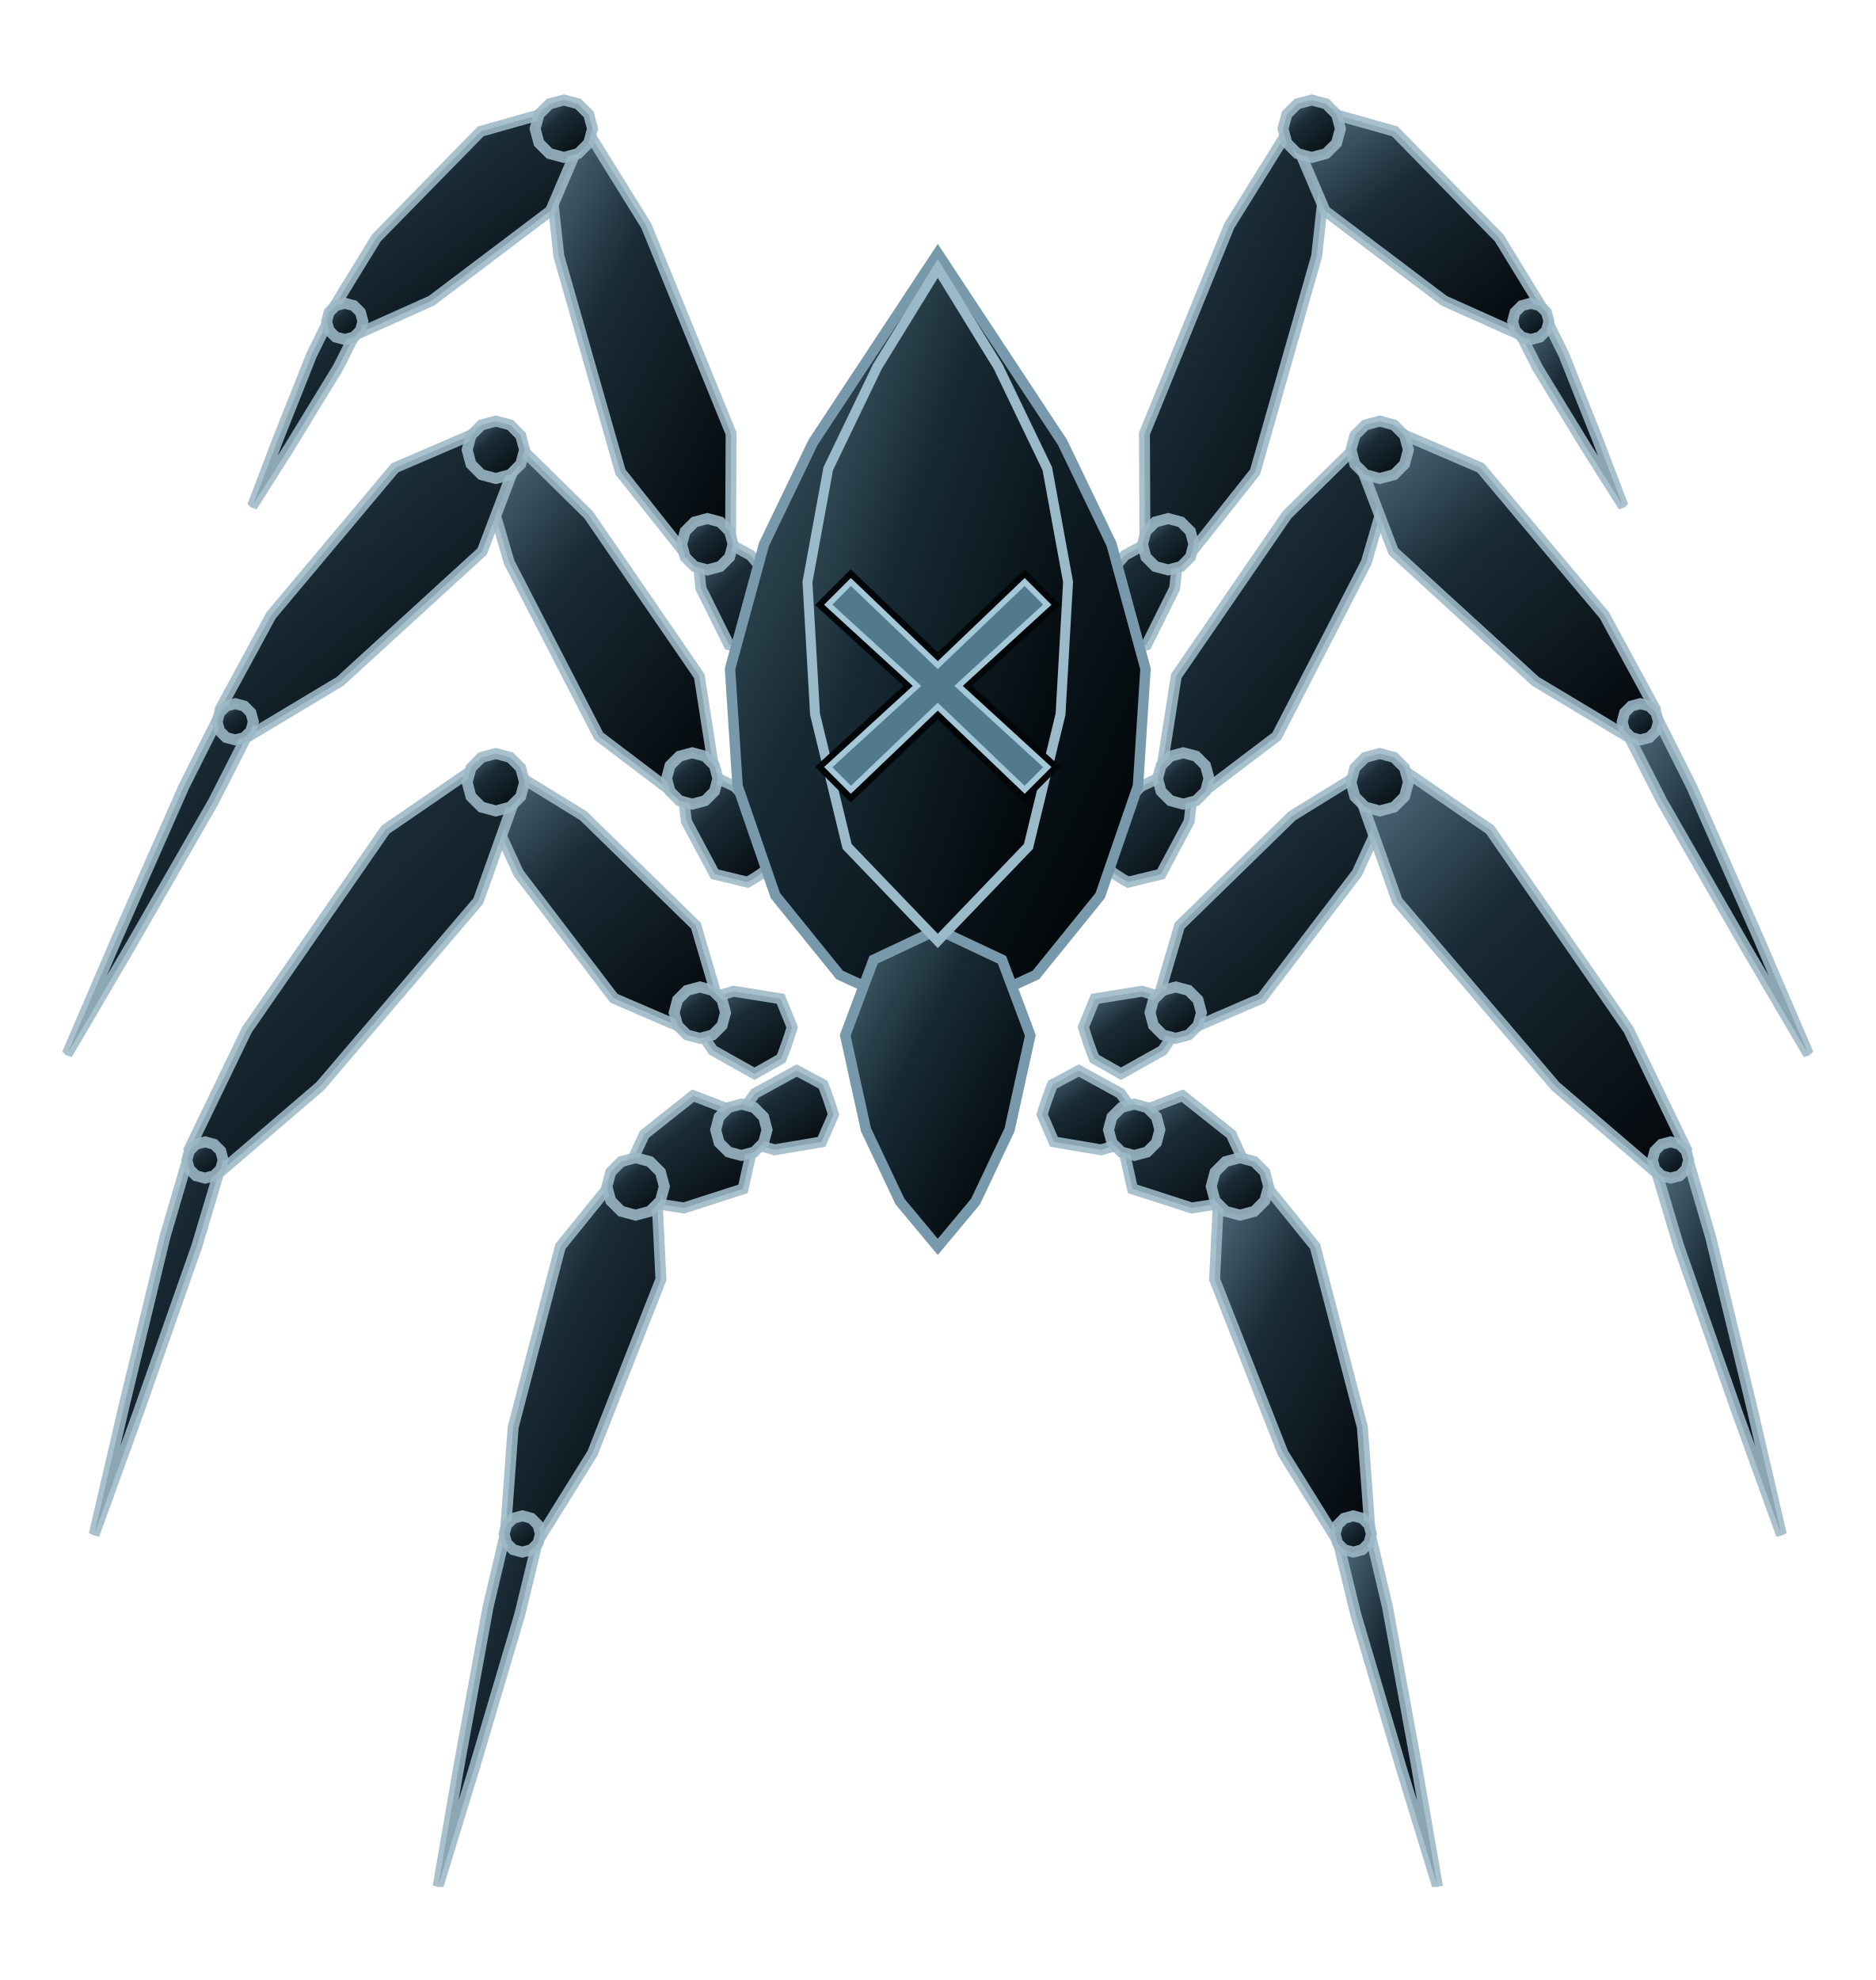
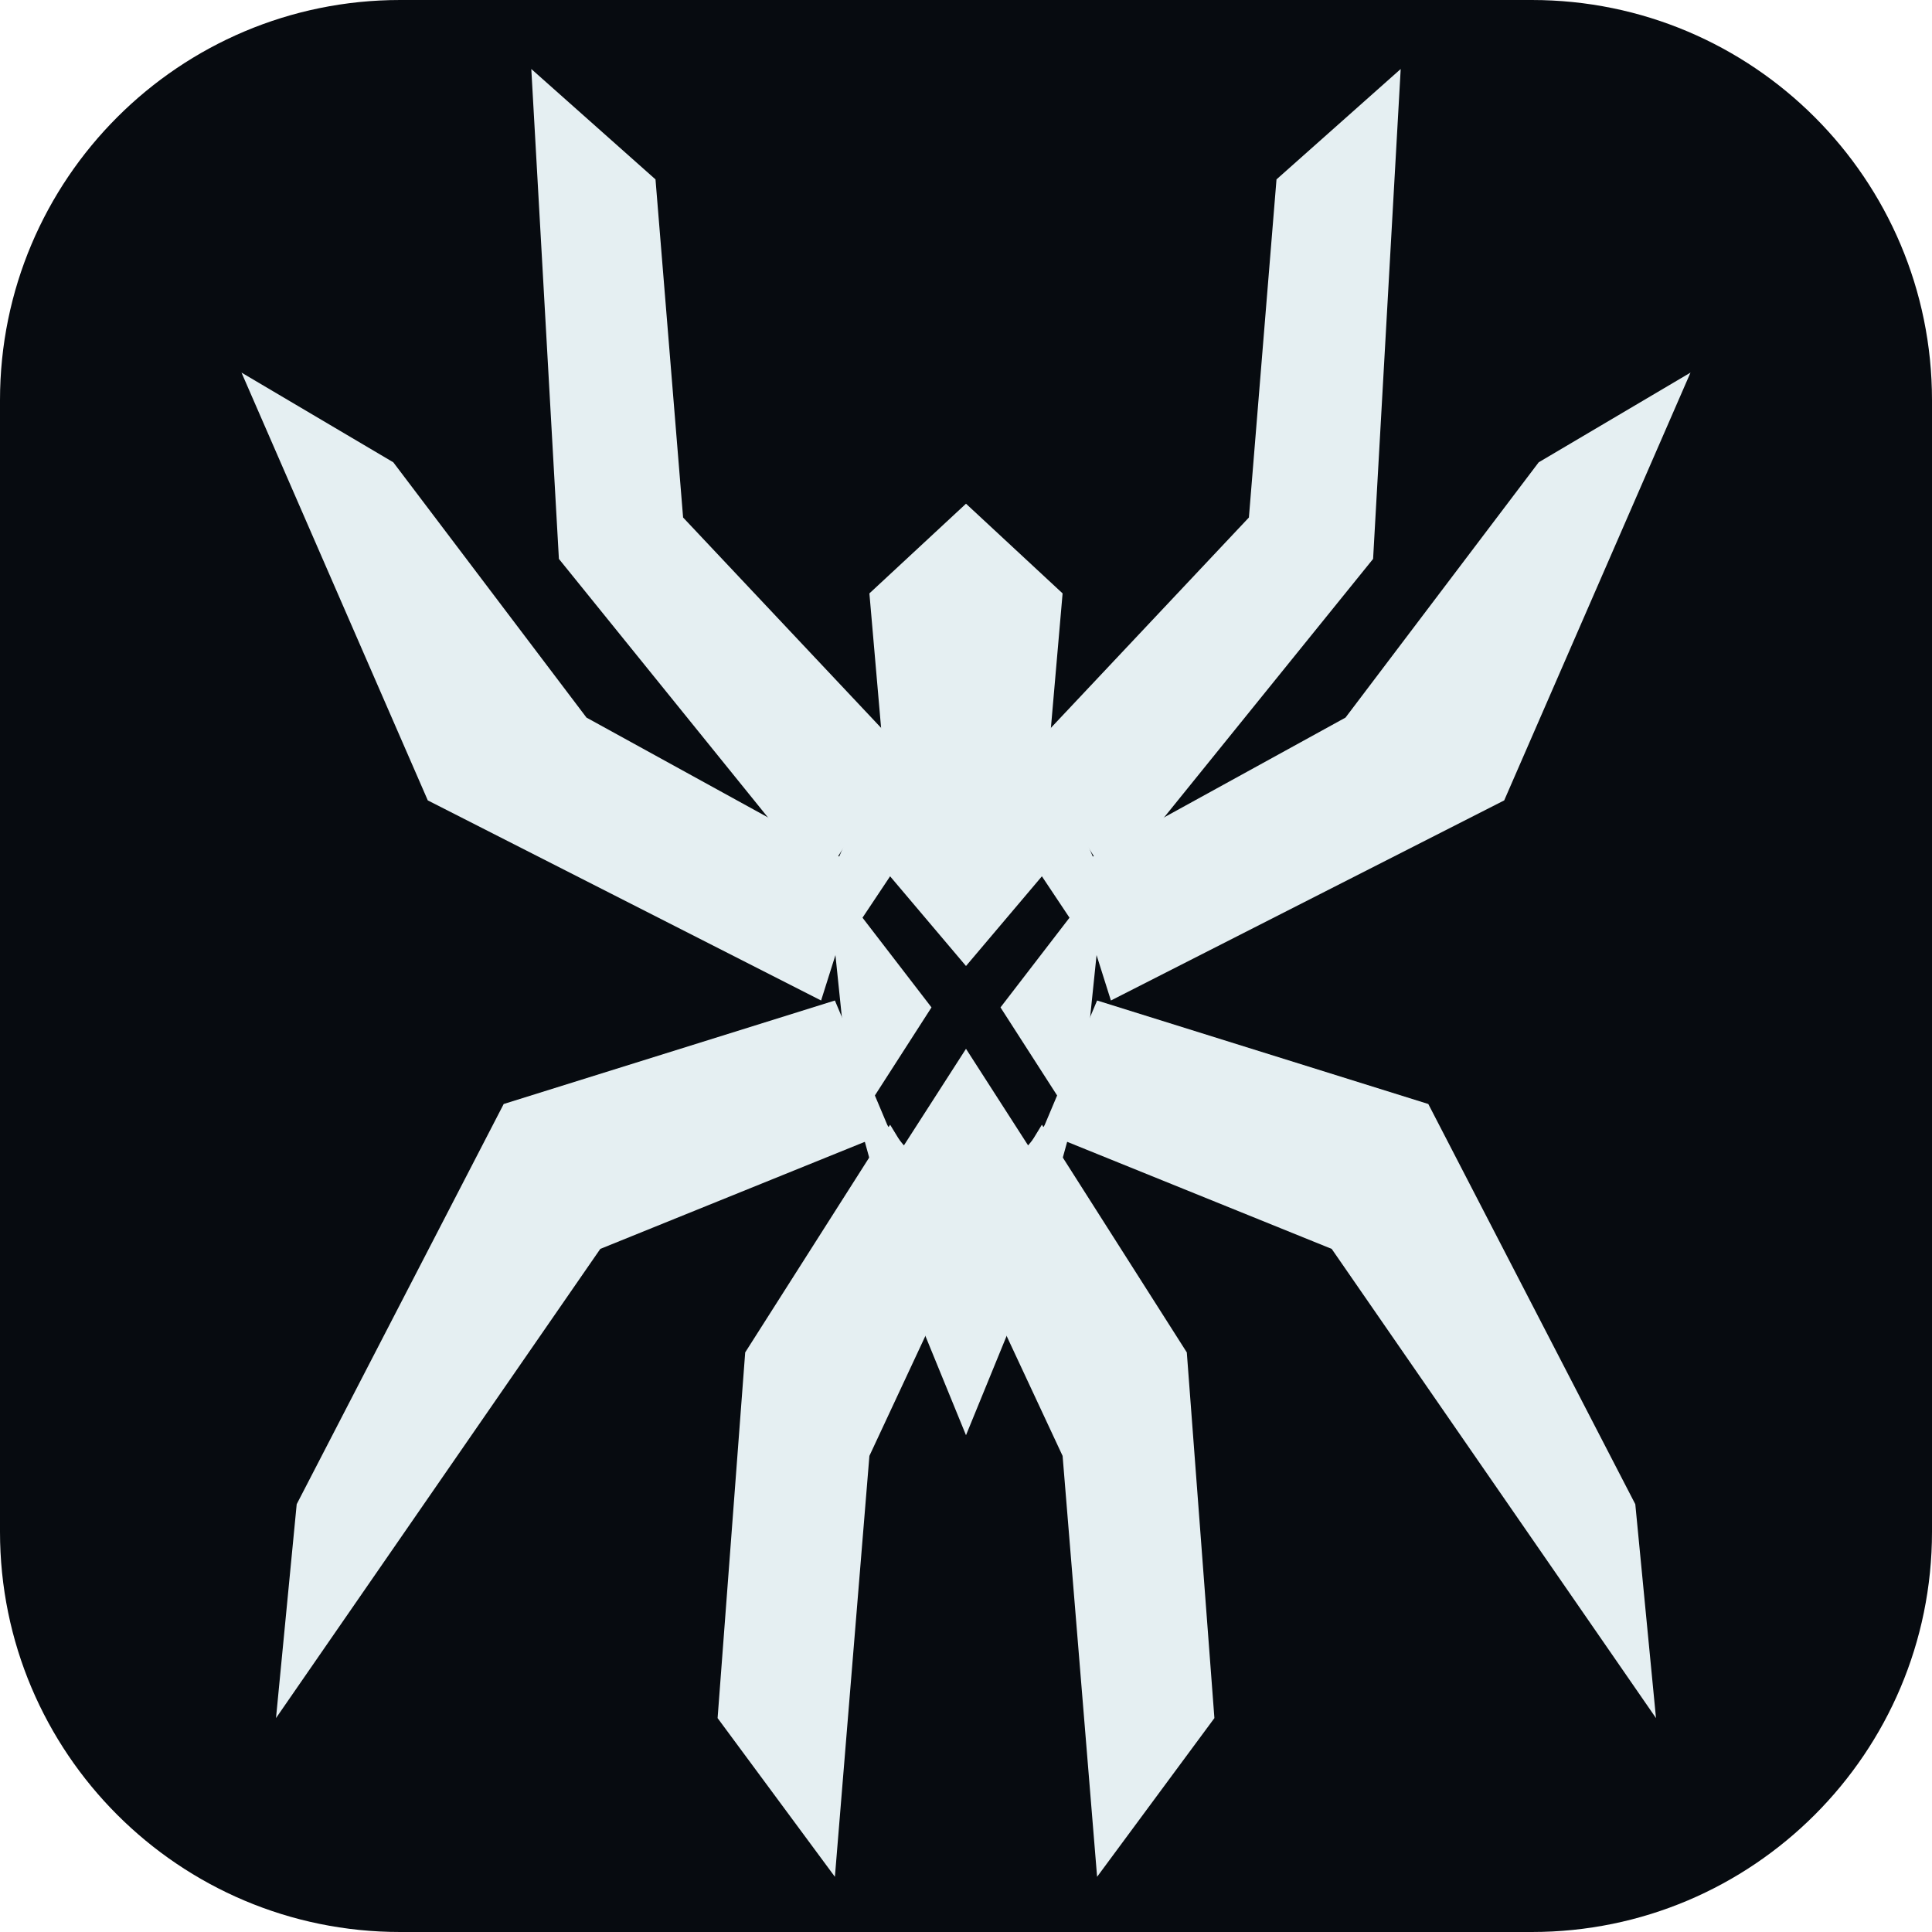
- <svg xmlns="http://www.w3.org/2000/svg" viewBox="0 0 720 760" fill="none">
-   <defs>
-     <linearGradient id="spider-icon-metal" x1=".1" y1="0" x2=".92" y2="1">
-       <stop stop-color="#4e6979" />
-       <stop offset=".35" stop-color="#1a2c37" />
-       <stop offset="1" stop-color="#04080b" />
-     </linearGradient>
-     <linearGradient id="spider-icon-shell" x1="0" y1="0" x2=".88" y2=".8">
-       <stop stop-color="#496775" />
-       <stop offset=".45" stop-color="#172a34" />
-       <stop offset="1" stop-color="#03080b" />
-     </linearGradient>
-   </defs>
-   <path d="M267.57 211.55L268.93 210.32L271.33 208.57L273.87 207.03L275.53 206.25L288.13 213.12L303.97 231.39L302.72 244.67L300.98 246.24L297.96 248.51L294.70 250.43L292.58 251.43L279.84 247.48L269.07 225.82Z" fill="url(#spider-icon-metal)" stroke="#9db9c7" stroke-opacity=".88" stroke-width="4.2" />
-   <path d="M209.44 51.82L212.06 50.77L216.38 49.21L220.75 47.77L223.46 46.98L248.11 86.67L280.67 166.47L280.47 205.82L277.14 207.16L271.65 209.18L266.08 210.98L262.63 211.98L238.18 181.15L214.54 98.26Z" fill="url(#spider-icon-metal)" stroke="#9db9c7" stroke-opacity=".88" stroke-width="4.2" />
-   <path d="M127.93 118.32L144.47 91.34L184.54 50.42L210.82 43.00L213.35 45.09L217.02 48.90L220.33 53.03L222.08 55.80L211.35 80.91L165.65 115.43L136.77 128.38L134.79 126.74L131.85 123.79L129.30 120.50Z" fill="url(#spider-icon-metal)" stroke="#9db9c7" stroke-opacity=".88" stroke-width="4.2" />
-   <path d="M97.47 192.91L106.65 168.79L119.65 136.14L127.24 120.79L129.37 121.39L132.63 122.80L135.71 124.56L137.46 125.91L129.74 141.18L111.42 171.17L97.63 192.99L97.60 192.98L97.54 192.96L97.49 192.93Z" fill="url(#spider-icon-metal)" stroke="#9db9c7" stroke-opacity=".88" stroke-width="4.2" />
-   <path d="M261.69 208.90L263.01 203.97L266.62 200.36L271.55 199.04L276.48 200.36L280.09 203.97L281.41 208.90L280.09 213.83L276.48 217.44L271.55 218.76L266.62 217.44L263.01 213.83Z" fill="url(#spider-icon-metal)" stroke="#9db9c7" stroke-opacity=".88" stroke-width="4.2" />
-   <path d="M205.43 49.40L206.91 43.89L210.94 39.86L216.45 38.38L221.96 39.86L225.99 43.89L227.47 49.40L225.99 54.91L221.96 58.94L216.45 60.42L210.94 58.94L206.91 54.91Z" fill="url(#spider-icon-metal)" stroke="#9db9c7" stroke-opacity=".88" stroke-width="4.2" />
-   <path d="M125.39 123.35L126.32 119.87L128.87 117.32L132.35 116.39L135.83 117.32L138.38 119.87L139.31 123.35L138.38 126.83L135.83 129.38L132.35 130.31L128.87 129.38L126.32 126.83Z" fill="url(#spider-icon-metal)" stroke="#9db9c7" stroke-opacity=".88" stroke-width="4.2" />
-   <path d="M261.87 301.60L263.21 300.35L265.56 298.53L268.03 296.88L269.63 296.00L282.09 301.89L297.88 318.60L296.79 331.49L295.08 333.08L292.13 335.43L288.95 337.49L286.91 338.61L274.34 335.55L263.50 315.28Z" fill="url(#spider-icon-metal)" stroke="#9db9c7" stroke-opacity=".88" stroke-width="4.2" />
-   <path d="M183.98 176.46L186.23 174.71L190.09 172.21L194.12 170.00L196.72 168.84L225.95 197.60L268.45 259.52L273.85 293.96L271.00 296.17L266.12 299.42L260.95 302.18L257.65 303.64L229.87 282.58L195.47 215.82Z" fill="url(#spider-icon-metal)" stroke="#9db9c7" stroke-opacity=".88" stroke-width="4.2" />
-   <path d="M84.77 271.75L104.08 236.18L151.59 179.57L183.31 165.91L186.35 168.09L190.89 172.09L195.08 176.45L197.39 179.39L185.09 211.67L130.55 261.54L95.83 282.35L93.44 280.63L89.83 277.54L86.59 274.07Z" fill="url(#spider-icon-metal)" stroke="#9db9c7" stroke-opacity=".88" stroke-width="4.2" />
-   <path d="M26.41 403.15L44.87 360.21L70.58 301.93L84.54 274.14L86.94 274.82L90.61 276.43L94.09 278.43L96.06 279.96L81.95 307.68L50.24 362.93L26.59 403.25L26.56 403.24L26.49 403.21L26.44 403.18Z" fill="url(#spider-icon-metal)" stroke="#9db9c7" stroke-opacity=".88" stroke-width="4.2" />
-   <path d="M255.89 298.80L257.21 293.87L260.82 290.26L265.75 288.94L270.68 290.26L274.29 293.87L275.61 298.80L274.29 303.73L270.68 307.34L265.75 308.66L260.82 307.34L257.21 303.73Z" fill="url(#spider-icon-metal)" stroke="#9db9c7" stroke-opacity=".88" stroke-width="4.2" />
-   <path d="M179.33 172.65L180.81 167.14L184.84 163.11L190.35 161.63L195.86 163.11L199.89 167.14L201.37 172.65L199.89 178.16L195.86 182.19L190.35 183.67L184.84 182.19L180.81 178.16Z" fill="url(#spider-icon-metal)" stroke="#9db9c7" stroke-opacity=".88" stroke-width="4.2" />
-   <path d="M83.34 277.05L84.27 273.57L86.82 271.02L90.30 270.09L93.78 271.02L96.33 273.57L97.26 277.05L96.33 280.53L93.78 283.08L90.30 284.01L86.82 283.08L84.27 280.53Z" fill="url(#spider-icon-metal)" stroke="#9db9c7" stroke-opacity=".88" stroke-width="4.2" />
-   <path d="M267.00 393.45L267.56 391.62L268.55 388.66L269.60 385.73L270.30 383.95L281.61 380.47L299.66 383.37L304.10 394.26L303.39 396.59L302.15 400.35L300.79 404.08L299.90 406.34L289.66 412.13L273.70 403.19Z" fill="url(#spider-icon-metal)" stroke="#9db9c7" stroke-opacity=".88" stroke-width="4.2" />
-   <path d="M185.15 304.85L186.86 302.80L189.96 299.81L193.31 297.10L195.55 295.65L223.93 313.12L267.17 355.30L275.26 382.85L273.09 385.45L269.20 389.33L264.89 392.71L262.04 394.55L235.68 383.18L199.05 335.14Z" fill="url(#spider-icon-metal)" stroke="#9db9c7" stroke-opacity=".88" stroke-width="4.2" />
-   <path d="M72.82 440.73L94.78 395.27L147.98 318.44L182.87 294.49L185.99 296.32L190.76 299.71L195.27 303.46L197.83 306.01L183.59 345.86L122.91 416.93L84.58 449.77L82.12 448.34L78.34 445.72L74.84 442.73Z" fill="url(#spider-icon-metal)" stroke="#9db9c7" stroke-opacity=".88" stroke-width="4.2" />
-   <path d="M36.55 587.32L47.64 539.60L63.34 474.70L72.51 443.42L74.96 443.76L78.85 444.74L82.64 446.04L84.89 447.08L75.56 478.32L53.41 541.31L36.75 587.38L36.71 587.37L36.65 587.36L36.59 587.34Z" fill="url(#spider-icon-metal)" stroke="#9db9c7" stroke-opacity=".88" stroke-width="4.2" />
-   <path d="M258.79 388.70L260.11 383.77L263.72 380.16L268.65 378.84L273.58 380.16L277.19 383.77L278.51 388.70L277.19 393.63L273.58 397.24L268.65 398.56L263.72 397.24L260.11 393.63Z" fill="url(#spider-icon-metal)" stroke="#9db9c7" stroke-opacity=".88" stroke-width="4.2" />
-   <path d="M179.33 300.25L180.81 294.74L184.84 290.71L190.35 289.23L195.86 290.71L199.89 294.74L201.37 300.25L199.89 305.76L195.86 309.79L190.35 311.27L184.84 309.79L180.81 305.76Z" fill="url(#spider-icon-metal)" stroke="#9db9c7" stroke-opacity=".88" stroke-width="4.2" />
-   <path d="M71.74 445.25L72.67 441.77L75.22 439.22L78.70 438.29L82.18 439.22L84.73 441.77L85.66 445.25L84.73 448.73L82.18 451.28L78.70 452.21L75.22 451.28L72.67 448.73Z" fill="url(#spider-icon-metal)" stroke="#9db9c7" stroke-opacity=".88" stroke-width="4.2" />
-   <path d="M283.03 429.13L289.84 419.70L305.85 410.91L315.95 416.30L316.80 418.45L318.09 422.00L319.28 425.59L319.95 427.80L315.38 438.30L297.37 441.34L286.17 438.17L285.51 436.48L284.50 433.68L283.56 430.87Z" fill="url(#spider-icon-metal)" stroke="#9db9c7" stroke-opacity=".88" stroke-width="4.2" />
-   <path d="M240.84 449.49L247.39 435.39L266.08 420.54L280.57 426.13L282.45 428.81L285.16 433.35L287.44 438.13L288.63 441.17L285.25 456.33L262.54 463.66L247.16 461.31L245.69 459.21L243.60 455.61L241.77 451.88Z" fill="url(#spider-icon-metal)" stroke="#9db9c7" stroke-opacity=".88" stroke-width="4.2" />
-   <path d="M194.13 586.72L197.00 547.81L215.13 478.45L235.89 452.76L239.06 453.49L244.13 455.00L249.11 456.76L252.11 458.04L253.73 491.04L227.49 557.75L206.87 590.88L204.38 590.30L200.38 589.15L196.48 587.73Z" fill="url(#spider-icon-metal)" stroke="#9db9c7" stroke-opacity=".88" stroke-width="4.2" />
-   <path d="M168.50 722.18L176.25 677.49L187.39 616.69L194.32 587.32L196.73 587.62L200.59 588.42L204.39 589.46L206.68 590.28L199.57 619.60L182.00 678.87L168.70 722.22L168.66 722.22L168.60 722.21L168.54 722.19Z" fill="url(#spider-icon-metal)" stroke="#9db9c7" stroke-opacity=".88" stroke-width="4.2" />
-   <path d="M274.74 433.65L276.06 428.72L279.67 425.11L284.60 423.79L289.53 425.11L293.14 428.72L294.46 433.65L293.14 438.58L289.53 442.19L284.60 443.51L279.67 442.19L276.06 438.58Z" fill="url(#spider-icon-metal)" stroke="#9db9c7" stroke-opacity=".88" stroke-width="4.2" />
-   <path d="M232.98 455.40L234.46 449.89L238.49 445.86L244.00 444.38L249.51 445.86L253.54 449.89L255.02 455.40L253.54 460.91L249.51 464.94L244.00 466.42L238.49 464.94L234.46 460.91Z" fill="url(#spider-icon-metal)" stroke="#9db9c7" stroke-opacity=".88" stroke-width="4.2" />
-   <path d="M193.54 588.80L194.47 585.32L197.02 582.77L200.50 581.84L203.98 582.77L206.53 585.32L207.46 588.80L206.53 592.28L203.98 594.83L200.50 595.76L197.02 594.83L194.47 592.28Z" fill="url(#spider-icon-metal)" stroke="#9db9c7" stroke-opacity=".88" stroke-width="4.2" />
-   <path d="M416.03 231.39L431.87 213.12L444.47 206.25L446.13 207.03L448.67 208.57L451.07 210.32L452.43 211.55L450.93 225.82L440.16 247.48L427.42 251.43L425.30 250.43L422.04 248.51L419.02 246.24L417.28 244.67Z" fill="url(#spider-icon-metal)" stroke="#9db9c7" stroke-opacity=".88" stroke-width="4.2" />
-   <path d="M439.33 166.47L471.89 86.67L496.54 46.98L499.25 47.77L503.62 49.21L507.94 50.77L510.56 51.82L505.46 98.26L481.82 181.15L457.37 211.98L453.92 210.98L448.35 209.18L442.86 207.16L439.53 205.82Z" fill="url(#spider-icon-metal)" stroke="#9db9c7" stroke-opacity=".88" stroke-width="4.2" />
-   <path d="M497.92 55.80L499.67 53.03L502.98 48.90L506.65 45.09L509.18 43.00L535.46 50.42L575.53 91.34L592.07 118.32L590.70 120.50L588.15 123.79L585.21 126.74L583.23 128.38L554.35 115.43L508.65 80.91Z" fill="url(#spider-icon-metal)" stroke="#9db9c7" stroke-opacity=".88" stroke-width="4.2" />
-   <path d="M582.54 125.91L584.29 124.56L587.37 122.80L590.63 121.39L592.76 120.79L600.35 136.14L613.35 168.79L622.53 192.91L622.51 192.93L622.46 192.96L622.40 192.98L622.37 192.99L608.58 171.17L590.26 141.18Z" fill="url(#spider-icon-metal)" stroke="#9db9c7" stroke-opacity=".88" stroke-width="4.2" />
-   <path d="M438.59 208.90L439.91 203.97L443.52 200.36L448.45 199.04L453.38 200.36L456.99 203.97L458.31 208.90L456.99 213.83L453.38 217.44L448.45 218.76L443.52 217.44L439.91 213.83Z" fill="url(#spider-icon-metal)" stroke="#9db9c7" stroke-opacity=".88" stroke-width="4.2" />
-   <path d="M492.53 49.40L494.01 43.89L498.04 39.86L503.55 38.38L509.06 39.86L513.09 43.89L514.57 49.40L513.09 54.91L509.06 58.94L503.55 60.42L498.04 58.94L494.01 54.91Z" fill="url(#spider-icon-metal)" stroke="#9db9c7" stroke-opacity=".88" stroke-width="4.2" />
-   <path d="M580.69 123.35L581.62 119.87L584.17 117.32L587.65 116.39L591.13 117.32L593.68 119.87L594.61 123.35L593.68 126.83L591.13 129.38L587.65 130.31L584.17 129.38L581.62 126.83Z" fill="url(#spider-icon-metal)" stroke="#9db9c7" stroke-opacity=".88" stroke-width="4.2" />
-   <path d="M422.12 318.60L437.91 301.89L450.37 296.00L451.97 296.88L454.44 298.53L456.79 300.35L458.13 301.60L456.50 315.28L445.66 335.55L433.09 338.61L431.05 337.49L427.87 335.43L424.92 333.08L423.21 331.49Z" fill="url(#spider-icon-metal)" stroke="#9db9c7" stroke-opacity=".88" stroke-width="4.2" />
-   <path d="M446.15 293.96L451.55 259.52L494.05 197.60L523.28 168.84L525.88 170.00L529.91 172.21L533.77 174.71L536.02 176.46L524.53 215.82L490.13 282.58L462.35 303.64L459.05 302.18L453.88 299.42L449.00 296.17Z" fill="url(#spider-icon-metal)" stroke="#9db9c7" stroke-opacity=".88" stroke-width="4.2" />
-   <path d="M522.61 179.39L524.92 176.45L529.11 172.09L533.65 168.09L536.69 165.91L568.41 179.57L615.92 236.18L635.23 271.75L633.41 274.07L630.17 277.54L626.56 280.63L624.17 282.35L589.45 261.54L534.91 211.67Z" fill="url(#spider-icon-metal)" stroke="#9db9c7" stroke-opacity=".88" stroke-width="4.2" />
-   <path d="M623.94 279.96L625.91 278.43L629.39 276.43L633.06 274.82L635.46 274.14L649.42 301.93L675.13 360.21L693.59 403.15L693.56 403.18L693.51 403.21L693.44 403.24L693.41 403.25L669.76 362.93L638.05 307.68Z" fill="url(#spider-icon-metal)" stroke="#9db9c7" stroke-opacity=".88" stroke-width="4.2" />
-   <path d="M444.39 298.80L445.71 293.87L449.32 290.26L454.25 288.94L459.18 290.26L462.79 293.87L464.11 298.80L462.79 303.73L459.18 307.34L454.25 308.66L449.32 307.34L445.71 303.73Z" fill="url(#spider-icon-metal)" stroke="#9db9c7" stroke-opacity=".88" stroke-width="4.2" />
-   <path d="M518.63 172.65L520.11 167.14L524.14 163.11L529.65 161.63L535.16 163.11L539.19 167.14L540.67 172.65L539.19 178.16L535.16 182.19L529.65 183.67L524.14 182.19L520.11 178.16Z" fill="url(#spider-icon-metal)" stroke="#9db9c7" stroke-opacity=".88" stroke-width="4.2" />
-   <path d="M622.74 277.05L623.67 273.57L626.22 271.02L629.70 270.09L633.18 271.02L635.73 273.57L636.66 277.05L635.73 280.53L633.18 283.08L629.70 284.01L626.22 283.08L623.67 280.53Z" fill="url(#spider-icon-metal)" stroke="#9db9c7" stroke-opacity=".88" stroke-width="4.2" />
-   <path d="M415.90 394.26L420.34 383.37L438.39 380.47L449.70 383.95L450.40 385.73L451.45 388.66L452.44 391.62L453.00 393.45L446.30 403.19L430.34 412.13L420.10 406.34L419.21 404.08L417.85 400.35L416.61 396.59Z" fill="url(#spider-icon-metal)" stroke="#9db9c7" stroke-opacity=".88" stroke-width="4.2" />
-   <path d="M444.74 382.85L452.83 355.30L496.07 313.12L524.45 295.65L526.69 297.10L530.04 299.81L533.14 302.80L534.85 304.85L520.95 335.14L484.32 383.18L457.96 394.55L455.11 392.71L450.80 389.33L446.91 385.45Z" fill="url(#spider-icon-metal)" stroke="#9db9c7" stroke-opacity=".88" stroke-width="4.2" />
-   <path d="M522.17 306.01L524.73 303.46L529.24 299.71L534.01 296.32L537.13 294.49L572.02 318.44L625.22 395.27L647.18 440.73L645.16 442.73L641.66 445.72L637.88 448.34L635.42 449.77L597.09 416.93L536.41 345.86Z" fill="url(#spider-icon-metal)" stroke="#9db9c7" stroke-opacity=".88" stroke-width="4.2" />
-   <path d="M635.11 447.08L637.36 446.04L641.15 444.74L645.04 443.76L647.49 443.42L656.66 474.70L672.36 539.60L683.45 587.32L683.41 587.34L683.35 587.36L683.29 587.37L683.25 587.38L666.59 541.31L644.44 478.32Z" fill="url(#spider-icon-metal)" stroke="#9db9c7" stroke-opacity=".88" stroke-width="4.2" />
-   <path d="M441.49 388.70L442.81 383.77L446.42 380.16L451.35 378.84L456.28 380.16L459.89 383.77L461.21 388.70L459.89 393.63L456.28 397.24L451.35 398.56L446.42 397.24L442.81 393.63Z" fill="url(#spider-icon-metal)" stroke="#9db9c7" stroke-opacity=".88" stroke-width="4.2" />
-   <path d="M518.63 300.25L520.11 294.74L524.14 290.71L529.65 289.23L535.16 290.71L539.19 294.74L540.67 300.25L539.19 305.76L535.16 309.79L529.65 311.27L524.14 309.79L520.11 305.76Z" fill="url(#spider-icon-metal)" stroke="#9db9c7" stroke-opacity=".88" stroke-width="4.2" />
-   <path d="M634.34 445.25L635.27 441.77L637.82 439.22L641.30 438.29L644.78 439.22L647.33 441.77L648.26 445.25L647.33 448.73L644.78 451.28L641.30 452.21L637.82 451.28L635.27 448.73Z" fill="url(#spider-icon-metal)" stroke="#9db9c7" stroke-opacity=".88" stroke-width="4.2" />
-   <path d="M400.05 427.80L400.72 425.59L401.91 422.00L403.20 418.45L404.05 416.30L414.15 410.91L430.16 419.70L436.97 429.13L436.44 430.87L435.50 433.68L434.49 436.48L433.83 438.17L422.63 441.34L404.62 438.30Z" fill="url(#spider-icon-metal)" stroke="#9db9c7" stroke-opacity=".88" stroke-width="4.2" />
-   <path d="M431.37 441.17L432.56 438.13L434.84 433.35L437.55 428.81L439.43 426.13L453.92 420.54L472.61 435.39L479.16 449.49L478.23 451.88L476.40 455.61L474.31 459.21L472.84 461.31L457.46 463.66L434.75 456.33Z" fill="url(#spider-icon-metal)" stroke="#9db9c7" stroke-opacity=".88" stroke-width="4.2" />
-   <path d="M466.27 491.04L467.89 458.04L470.89 456.76L475.87 455.00L480.94 453.49L484.11 452.76L504.87 478.45L523.00 547.81L525.87 586.72L523.52 587.73L519.62 589.15L515.62 590.30L513.13 590.88L492.51 557.75Z" fill="url(#spider-icon-metal)" stroke="#9db9c7" stroke-opacity=".88" stroke-width="4.2" />
-   <path d="M513.32 590.28L515.61 589.46L519.41 588.42L523.27 587.62L525.68 587.32L532.61 616.69L543.75 677.49L551.50 722.18L551.46 722.19L551.40 722.21L551.34 722.22L551.30 722.22L538.00 678.87L520.43 619.60Z" fill="url(#spider-icon-metal)" stroke="#9db9c7" stroke-opacity=".88" stroke-width="4.2" />
-   <path d="M425.54 433.65L426.86 428.72L430.47 425.11L435.40 423.79L440.33 425.11L443.94 428.72L445.26 433.65L443.94 438.58L440.33 442.19L435.40 443.51L430.47 442.19L426.86 438.58Z" fill="url(#spider-icon-metal)" stroke="#9db9c7" stroke-opacity=".88" stroke-width="4.2" />
-   <path d="M464.98 455.40L466.46 449.89L470.49 445.86L476.00 444.38L481.51 445.86L485.54 449.89L487.02 455.40L485.54 460.91L481.51 464.94L476.00 466.42L470.49 464.94L466.46 460.91Z" fill="url(#spider-icon-metal)" stroke="#9db9c7" stroke-opacity=".88" stroke-width="4.2" />
-   <path d="M512.54 588.80L513.47 585.32L516.02 582.77L519.50 581.84L522.98 582.77L525.53 585.32L526.46 588.80L525.53 592.28L522.98 594.83L519.50 595.76L516.02 594.83L513.47 592.28Z" fill="url(#spider-icon-metal)" stroke="#9db9c7" stroke-opacity=".88" stroke-width="4.2" />
-   <path d="M280.25 256.75L293.30 208.90L312.15 169.75L360.00 97.25L407.85 169.75L426.70 208.90L439.75 256.75L436.85 301.70L422.35 343.75L397.70 374.20L360.00 391.60L322.30 374.20L297.65 343.75L283.15 301.70Z" fill="url(#spider-icon-shell)" stroke="#7899ab" stroke-width="4.0" />
-   <path d="M324.47 397.40L335.35 368.40L360.00 356.80L384.65 368.40L395.53 397.40L387.55 433.65L374.50 461.20L360.00 478.60L345.50 461.20L332.45 433.65Z" fill="url(#spider-icon-shell)" stroke="#7899ab" stroke-width="4.0" />
-   <path d="M360.00 103.05L383.20 140.75L402.05 179.90L410.02 223.40L407.13 274.15L394.80 324.90L360.00 361.15L325.20 324.90L312.88 274.15L309.98 223.40L317.95 179.90L336.80 140.75L360.00 103.05Z" fill="url(#spider-icon-shell)" stroke="#9bbac9" stroke-width="3.8" />
-   <g id="spider-back-x">
-     <path d="M326.65 223.40L360.00 255.30L393.35 223.40L402.05 232.10L367.98 263.27L402.05 294.45L393.35 303.15L360.00 271.25L326.65 303.15L317.95 294.45L352.02 263.27L317.95 232.10L326.65 223.40Z" fill="#527a8d" stroke="#020609" stroke-width="7" stroke-linejoin="miter" />
-     <path d="M326.65 223.40L360.00 255.30L393.35 223.40L402.05 232.10L367.98 263.27L402.05 294.45L393.35 303.15L360.00 271.25L326.65 303.15L317.95 294.45L352.02 263.27L317.95 232.10L326.65 223.40Z" fill="#527a8d" stroke="#a4c8d8" stroke-width="2.2" stroke-linejoin="miter" />
+ <svg xmlns="http://www.w3.org/2000/svg" viewBox="0 0 280 280">
+   <rect width="280" height="280" rx="58" fill="#070b10" />
+   <g transform="translate(20)" fill="#e5eff2">
+     <path d="M111 109 79 75 75 26 57 10 61 81 99 128Z" />
+     <path d="M105 126 65 104 37 67 15 54 42 116 99 145Z" />
+     <path d="M101 145 53 160 23 218 20 249 67 181 109 164Z" />
+     <path d="M109 163 88 196 84 249 101 272 106 211 120 181Z" />
+     <g transform="translate(240 0) scale(-1 1)">
+       <path d="M111 109 79 75 75 26 57 10 61 81 99 128Z" />
+       <path d="M105 126 65 104 37 67 15 54 42 116 99 145Z" />
+       <path d="M101 145 53 160 23 218 20 249 67 181 109 164Z" />
+       <path d="M109 163 88 196 84 249 101 272 106 211 120 181Z" />
+     </g>
+     <path d="M120 73 134 86 132 109 140 128 137 157 129 186 120 208 111 186 103 157 100 128 108 109 106 86Z M109 127 120 140 131 127 135 133 125 146 134 160 129 166 120 152 111 166 106 160 115 146 105 133Z" fill-rule="evenodd" />
  </g>
</svg>
